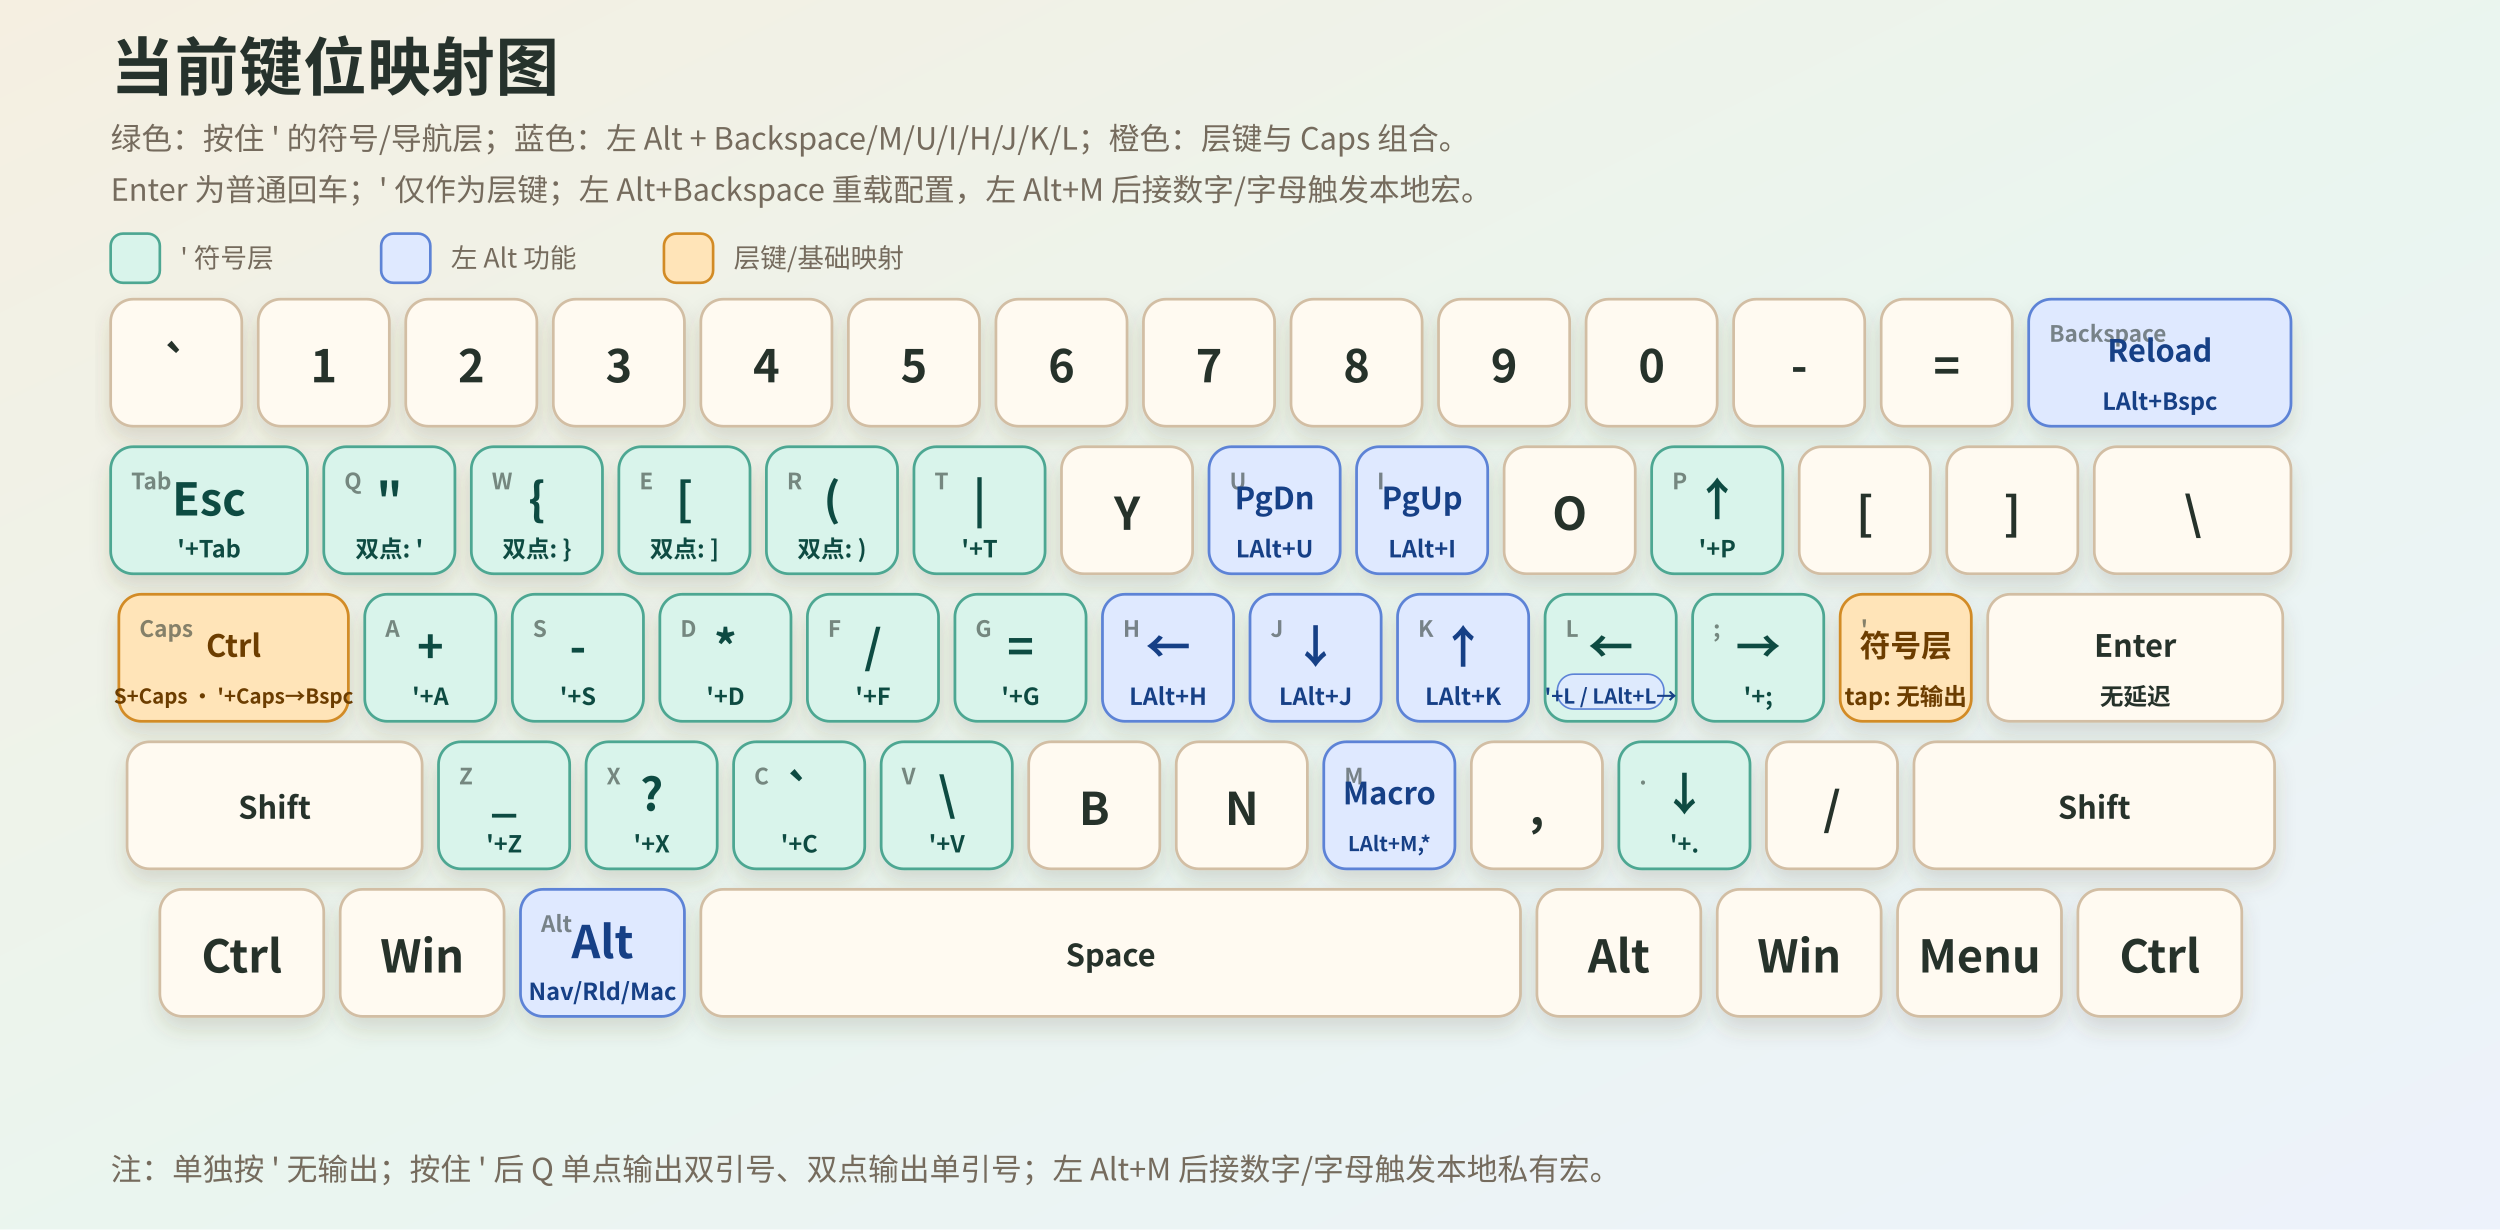
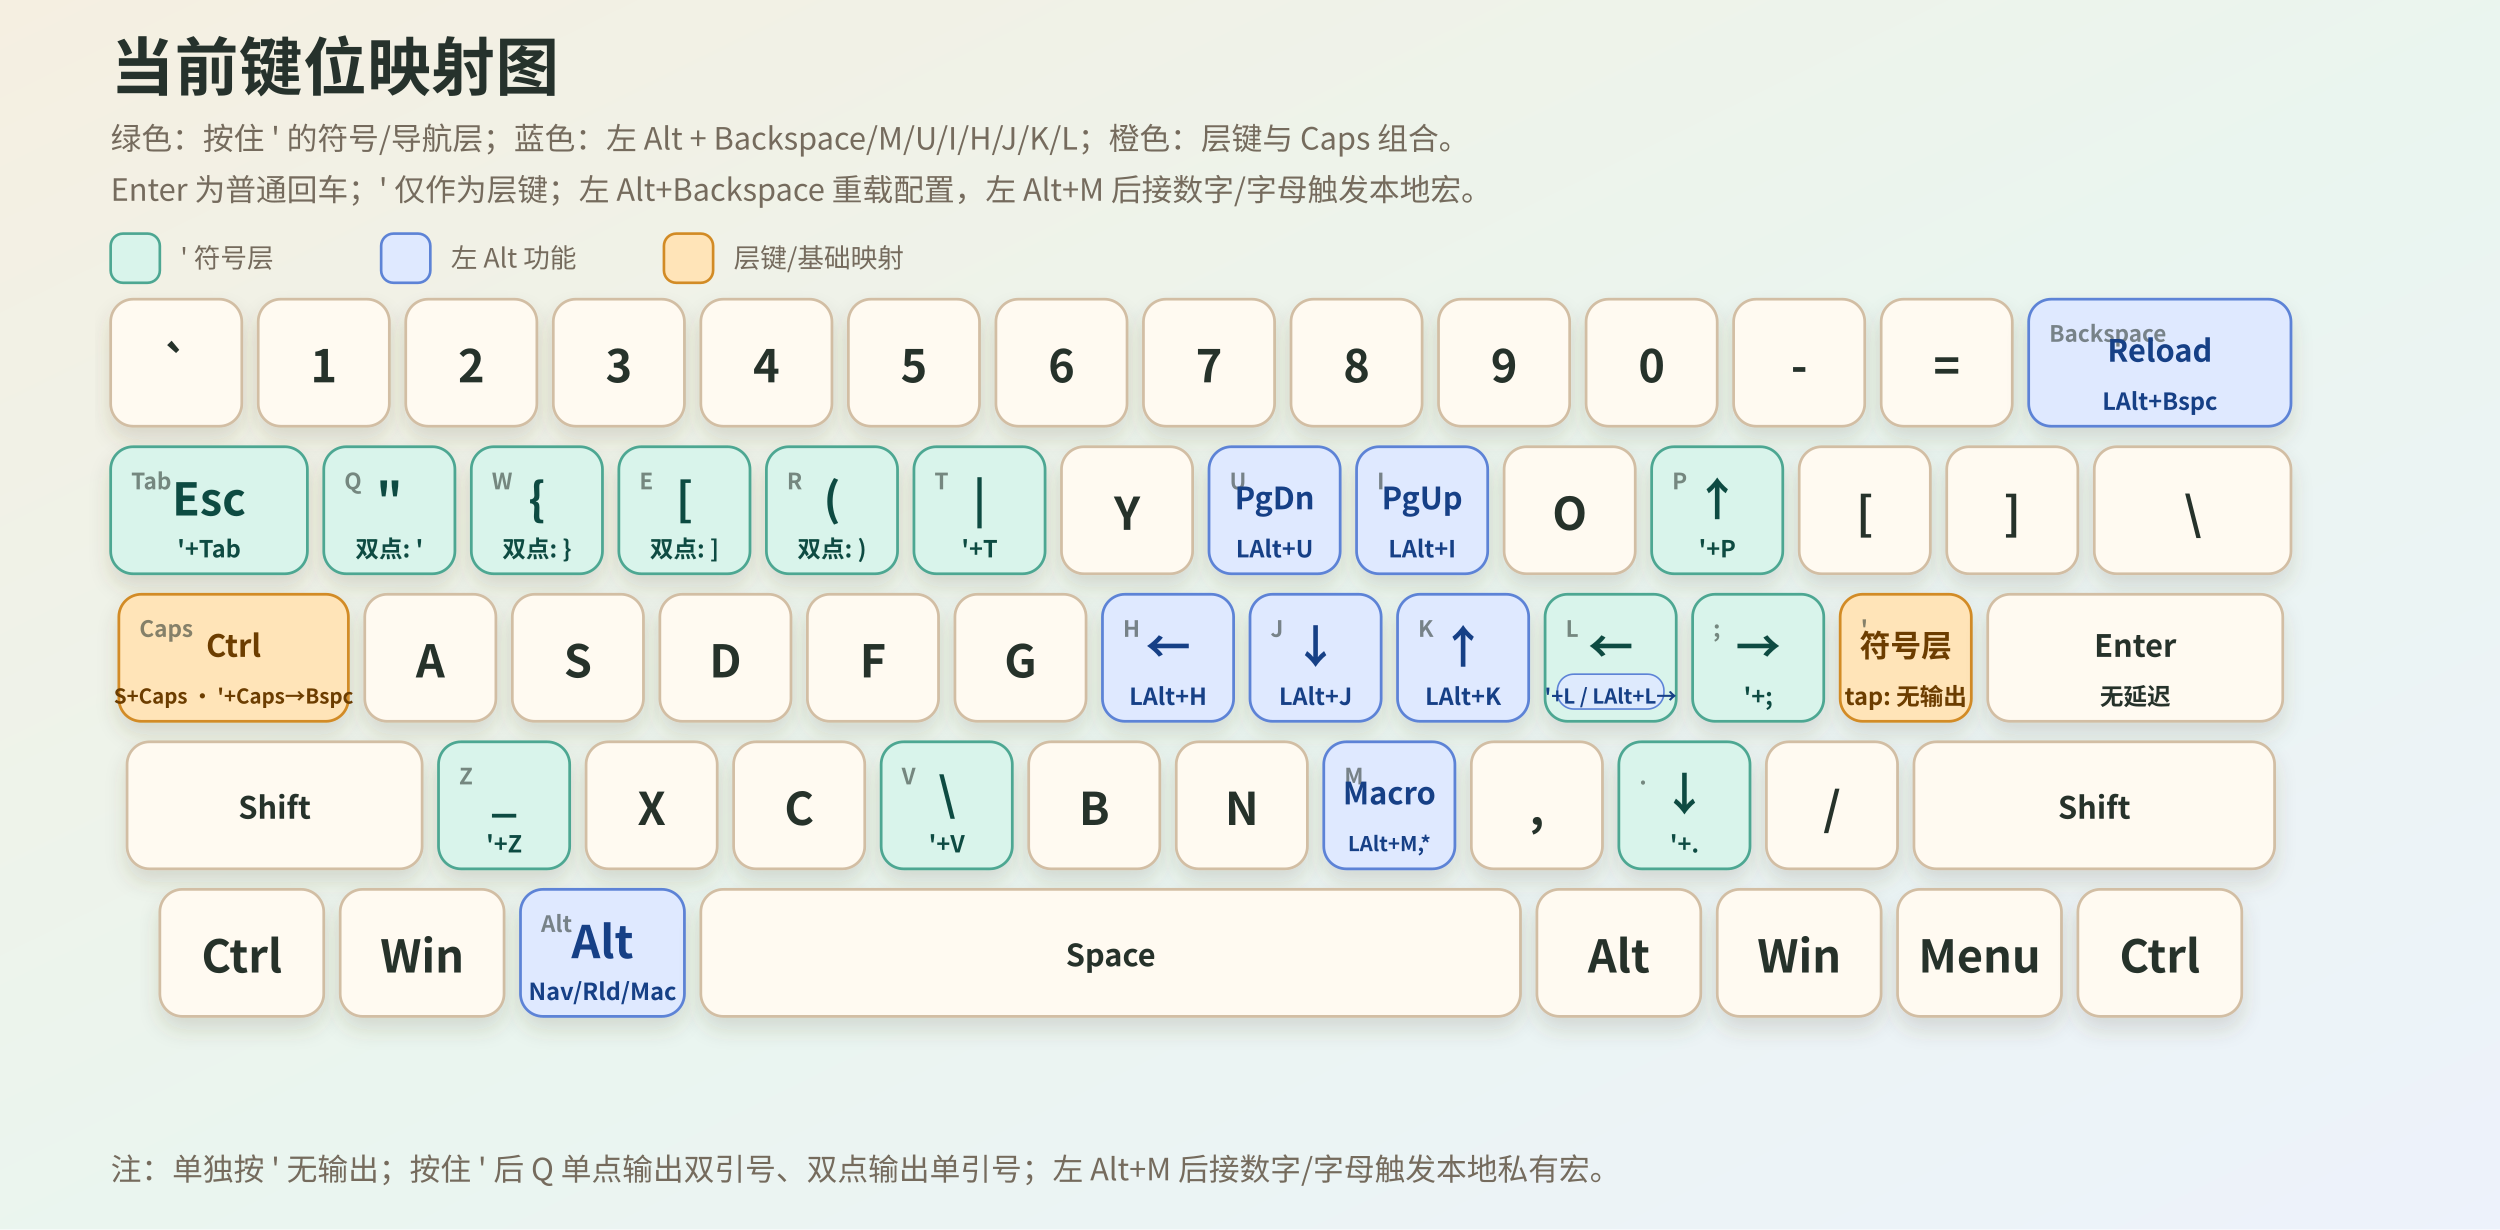
<svg xmlns="http://www.w3.org/2000/svg" width="1220" height="600" viewBox="0 0 1220 600">
  <defs>
    <linearGradient id="bg" x1="0" y1="0" x2="1" y2="1">
      <stop offset="0" stop-color="#f5efe1" />
      <stop offset="0.52" stop-color="#eaf5ef" />
      <stop offset="1" stop-color="#edf2fb" />
    </linearGradient>
    <filter id="shadow" x="-12%" y="-18%" width="124%" height="150%">
      <feDropShadow dx="0" dy="6" stdDeviation="5" flood-color="#5d4d35" flood-opacity="0.16" />
    </filter>
    <style>
      .title { font: 800 31px 'Noto Sans CJK SC', 'Source Han Sans SC', sans-serif; fill: #26322c; letter-spacing: .3px; }
      .subtitle { font: 15px 'Noto Sans CJK SC', 'Source Han Sans SC', sans-serif; fill: #756b5d; }
      .legend { font: 13px 'Noto Sans CJK SC', 'Source Han Sans SC', sans-serif; fill: #756b5d; dominant-baseline: middle; }
      .legendbox { stroke-width: 1.3; }
      .keywrap { filter: url(#shadow); }
      .key { stroke-width: 1.35; }
      .neutral { fill: #fffaf1; stroke: #d2bea4; }
      .quote { fill: #d9f4eb; stroke: #4da792; }
      .trigger { fill: #ffe4b8; stroke: #d28b25; }
      .alt { fill: #dfe9ff; stroke: #5d83d6; }
      .disabled { fill: #ece4dc; stroke: #aa9582; }
      .altchip { fill: rgba(223,233,255,.92); stroke: #5d83d6; stroke-width: .8; }
      .main { font: 800 22px 'Noto Sans CJK SC', 'Source Han Sans SC', sans-serif; fill: #26322c; dominant-baseline: central; }
      .wide { font-size: 15px; }
      .small { font: 700 11.5px 'Noto Sans CJK SC', 'Source Han Sans SC', sans-serif; dominant-baseline: central; }
      .tiny { font-size: 10px; }
      .phys { font: 800 11px 'Noto Sans CJK SC', 'Source Han Sans SC', sans-serif; fill: rgba(38,50,44,.56); dominant-baseline: central; }
      .neutral_text { fill: #26322c; }
      .quote_text { fill: #114c43; }
      .trigger_text { fill: #6c3d00; }
      .alt_text { fill: #163f86; }
      .disabled_text { fill: #8a7162; }
    </style>
  </defs>
  <rect width="100%" height="100%" fill="url(#bg)" />
  <text x="54" y="44" class="title">当前键位映射图</text>
  <text x="54" y="73" class="subtitle">绿色：按住 ' 的符号/导航层；蓝色：左 Alt + Backspace/M/U/I/H/J/K/L；橙色：层键与 Caps 组合。</text>
  <text x="54" y="98" class="subtitle">Enter 为普通回车；' 仅作为层键；左 Alt+Backspace 重载配置，左 Alt+M 后接数字/字母触发本地宏。</text>
  <rect x="54.0" y="114.0" width="24" height="24" rx="6" fill="#d9f4eb" stroke="#4da792" class="legendbox" />
  <text x="88.0" y="126.0" class="legend">' 符号层</text>
  <rect x="186.0" y="114.0" width="24" height="24" rx="6" fill="#dfe9ff" stroke="#5d83d6" class="legendbox" />
  <text x="220.0" y="126.0" class="legend">左 Alt 功能</text>
  <rect x="324.0" y="114.0" width="24" height="24" rx="6" fill="#ffe4b8" stroke="#d28b25" class="legendbox" />
  <text x="358.0" y="126.0" class="legend">层键/基础映射</text>
  <g class="keywrap">
    <rect x="54.0" y="146.0" width="64.0" height="62.0" rx="11" class="key neutral" />
    <text x="86.0" y="177.0" class="main neutral_text" text-anchor="middle">`</text>
  </g>
  <g class="keywrap">
    <rect x="126.0" y="146.0" width="64.0" height="62.0" rx="11" class="key neutral" />
    <text x="158.0" y="177.0" class="main neutral_text" text-anchor="middle">1</text>
  </g>
  <g class="keywrap">
    <rect x="198.0" y="146.0" width="64.0" height="62.0" rx="11" class="key neutral" />
    <text x="230.0" y="177.0" class="main neutral_text" text-anchor="middle">2</text>
  </g>
  <g class="keywrap">
    <rect x="270.0" y="146.0" width="64.0" height="62.0" rx="11" class="key neutral" />
    <text x="302.0" y="177.0" class="main neutral_text" text-anchor="middle">3</text>
  </g>
  <g class="keywrap">
    <rect x="342.0" y="146.0" width="64.0" height="62.0" rx="11" class="key neutral" />
    <text x="374.0" y="177.0" class="main neutral_text" text-anchor="middle">4</text>
  </g>
  <g class="keywrap">
    <rect x="414.0" y="146.0" width="64.0" height="62.0" rx="11" class="key neutral" />
    <text x="446.0" y="177.0" class="main neutral_text" text-anchor="middle">5</text>
  </g>
  <g class="keywrap">
    <rect x="486.0" y="146.0" width="64.0" height="62.0" rx="11" class="key neutral" />
    <text x="518.0" y="177.0" class="main neutral_text" text-anchor="middle">6</text>
  </g>
  <g class="keywrap">
    <rect x="558.0" y="146.0" width="64.0" height="62.0" rx="11" class="key neutral" />
    <text x="590.0" y="177.0" class="main neutral_text" text-anchor="middle">7</text>
  </g>
  <g class="keywrap">
    <rect x="630.0" y="146.0" width="64.0" height="62.0" rx="11" class="key neutral" />
    <text x="662.0" y="177.0" class="main neutral_text" text-anchor="middle">8</text>
  </g>
  <g class="keywrap">
    <rect x="702.0" y="146.0" width="64.0" height="62.0" rx="11" class="key neutral" />
    <text x="734.0" y="177.0" class="main neutral_text" text-anchor="middle">9</text>
  </g>
  <g class="keywrap">
    <rect x="774.0" y="146.0" width="64.0" height="62.0" rx="11" class="key neutral" />
    <text x="806.0" y="177.0" class="main neutral_text" text-anchor="middle">0</text>
  </g>
  <g class="keywrap">
    <rect x="846.0" y="146.0" width="64.0" height="62.0" rx="11" class="key neutral" />
    <text x="878.0" y="177.0" class="main neutral_text" text-anchor="middle">-</text>
  </g>
  <g class="keywrap">
    <rect x="918.0" y="146.0" width="64.0" height="62.0" rx="11" class="key neutral" />
    <text x="950.0" y="177.0" class="main neutral_text" text-anchor="middle">=</text>
  </g>
  <g class="keywrap">
    <rect x="990.0" y="146.0" width="128.0" height="62.0" rx="11" class="key alt" />
    <text x="1000.0" y="162.0" class="phys" text-anchor="start">Backspace</text>
    <text x="1054.0" y="170.0" class="main alt_text wide" text-anchor="middle">Reload</text>
    <text x="1054.0" y="195.0" class="small alt_text" text-anchor="middle">LAlt+Bspc</text>
  </g>
  <g class="keywrap">
    <rect x="54.0" y="218.0" width="96.0" height="62.0" rx="11" class="key quote" />
    <text x="64.0" y="234.0" class="phys" text-anchor="start">Tab</text>
    <text x="102.0" y="242.0" class="main quote_text" text-anchor="middle">Esc</text>
    <text x="102.0" y="267.0" class="small quote_text" text-anchor="middle">'+Tab</text>
  </g>
  <g class="keywrap">
    <rect x="158.0" y="218.0" width="64.0" height="62.0" rx="11" class="key quote" />
    <text x="168.0" y="234.0" class="phys" text-anchor="start">Q</text>
    <text x="190.0" y="242.0" class="main quote_text" text-anchor="middle">"</text>
    <text x="190.0" y="267.0" class="small quote_text" text-anchor="middle">双点: '</text>
  </g>
  <g class="keywrap">
    <rect x="230.0" y="218.0" width="64.0" height="62.0" rx="11" class="key quote" />
    <text x="240.0" y="234.0" class="phys" text-anchor="start">W</text>
    <text x="262.0" y="242.0" class="main quote_text" text-anchor="middle">{</text>
    <text x="262.0" y="267.0" class="small quote_text" text-anchor="middle">双点: }</text>
  </g>
  <g class="keywrap">
    <rect x="302.0" y="218.0" width="64.0" height="62.0" rx="11" class="key quote" />
    <text x="312.0" y="234.0" class="phys" text-anchor="start">E</text>
    <text x="334.0" y="242.0" class="main quote_text" text-anchor="middle">[</text>
    <text x="334.0" y="267.0" class="small quote_text" text-anchor="middle">双点: ]</text>
  </g>
  <g class="keywrap">
    <rect x="374.0" y="218.0" width="64.0" height="62.0" rx="11" class="key quote" />
    <text x="384.0" y="234.0" class="phys" text-anchor="start">R</text>
    <text x="406.0" y="242.0" class="main quote_text" text-anchor="middle">(</text>
    <text x="406.0" y="267.0" class="small quote_text" text-anchor="middle">双点: )</text>
  </g>
  <g class="keywrap">
    <rect x="446.0" y="218.0" width="64.0" height="62.0" rx="11" class="key quote" />
    <text x="456.0" y="234.0" class="phys" text-anchor="start">T</text>
    <text x="478.0" y="242.0" class="main quote_text" text-anchor="middle">|</text>
    <text x="478.0" y="267.0" class="small quote_text" text-anchor="middle">'+T</text>
  </g>
  <g class="keywrap">
    <rect x="518.0" y="218.0" width="64.0" height="62.0" rx="11" class="key neutral" />
    <text x="550.0" y="249.0" class="main neutral_text" text-anchor="middle">Y</text>
  </g>
  <g class="keywrap">
    <rect x="590.0" y="218.0" width="64.0" height="62.0" rx="11" class="key alt" />
    <text x="600.0" y="234.0" class="phys" text-anchor="start">U</text>
    <text x="622.0" y="242.0" class="main alt_text wide" text-anchor="middle">PgDn</text>
    <text x="622.0" y="267.0" class="small alt_text" text-anchor="middle">LAlt+U</text>
  </g>
  <g class="keywrap">
    <rect x="662.0" y="218.0" width="64.0" height="62.0" rx="11" class="key alt" />
    <text x="672.0" y="234.0" class="phys" text-anchor="start">I</text>
    <text x="694.0" y="242.0" class="main alt_text wide" text-anchor="middle">PgUp</text>
    <text x="694.0" y="267.0" class="small alt_text" text-anchor="middle">LAlt+I</text>
  </g>
  <g class="keywrap">
    <rect x="734.0" y="218.0" width="64.0" height="62.0" rx="11" class="key neutral" />
    <text x="766.0" y="249.0" class="main neutral_text" text-anchor="middle">O</text>
  </g>
  <g class="keywrap">
    <rect x="806.0" y="218.0" width="64.0" height="62.0" rx="11" class="key quote" />
    <text x="816.0" y="234.0" class="phys" text-anchor="start">P</text>
    <text x="838.0" y="242.0" class="main quote_text" text-anchor="middle">↑</text>
    <text x="838.0" y="267.0" class="small quote_text" text-anchor="middle">'+P</text>
  </g>
  <g class="keywrap">
    <rect x="878.0" y="218.0" width="64.0" height="62.0" rx="11" class="key neutral" />
    <text x="910.0" y="249.0" class="main neutral_text" text-anchor="middle">[</text>
  </g>
  <g class="keywrap">
    <rect x="950.0" y="218.0" width="64.0" height="62.0" rx="11" class="key neutral" />
    <text x="982.0" y="249.0" class="main neutral_text" text-anchor="middle">]</text>
  </g>
  <g class="keywrap">
    <rect x="1022.0" y="218.0" width="96.0" height="62.0" rx="11" class="key neutral" />
    <text x="1070.0" y="249.0" class="main neutral_text" text-anchor="middle">\</text>
  </g>
  <g class="keywrap">
    <rect x="58.0" y="290.0" width="112.0" height="62.0" rx="11" class="key trigger" />
    <text x="68.0" y="306.0" class="phys" text-anchor="start">Caps</text>
    <text x="114.0" y="314.0" class="main trigger_text wide" text-anchor="middle">Ctrl</text>
    <text x="114.0" y="339.0" class="small trigger_text tiny" text-anchor="middle">S+Caps · '+Caps→Bspc</text>
  </g>
  <g class="keywrap">
-     <rect x="178.0" y="290.0" width="64.0" height="62.0" rx="11" class="key quote" />
-     <text x="188.0" y="306.0" class="phys" text-anchor="start">A</text>
-     <text x="210.0" y="314.0" class="main quote_text" text-anchor="middle">+</text>
-     <text x="210.0" y="339.0" class="small quote_text" text-anchor="middle">'+A</text>
-   </g>
-   <g class="keywrap">
-     <rect x="250.0" y="290.0" width="64.0" height="62.0" rx="11" class="key quote" />
-     <text x="260.0" y="306.0" class="phys" text-anchor="start">S</text>
-     <text x="282.0" y="314.0" class="main quote_text" text-anchor="middle">-</text>
-     <text x="282.0" y="339.0" class="small quote_text" text-anchor="middle">'+S</text>
-   </g>
-   <g class="keywrap">
-     <rect x="322.0" y="290.0" width="64.0" height="62.0" rx="11" class="key quote" />
-     <text x="332.0" y="306.0" class="phys" text-anchor="start">D</text>
-     <text x="354.0" y="314.0" class="main quote_text" text-anchor="middle">*</text>
-     <text x="354.0" y="339.0" class="small quote_text" text-anchor="middle">'+D</text>
-   </g>
-   <g class="keywrap">
-     <rect x="394.0" y="290.0" width="64.0" height="62.0" rx="11" class="key quote" />
-     <text x="404.0" y="306.0" class="phys" text-anchor="start">F</text>
-     <text x="426.0" y="314.0" class="main quote_text" text-anchor="middle">/</text>
-     <text x="426.0" y="339.0" class="small quote_text" text-anchor="middle">'+F</text>
-   </g>
-   <g class="keywrap">
-     <rect x="466.0" y="290.0" width="64.0" height="62.0" rx="11" class="key quote" />
-     <text x="476.0" y="306.0" class="phys" text-anchor="start">G</text>
-     <text x="498.0" y="314.0" class="main quote_text" text-anchor="middle">=</text>
-     <text x="498.0" y="339.0" class="small quote_text" text-anchor="middle">'+G</text>
+     <rect x="178.0" y="290.0" width="64.0" height="62.0" rx="11" class="key neutral" />
+     <text x="210.0" y="321.0" class="main neutral_text" text-anchor="middle">A</text>
+   </g>
+   <g class="keywrap">
+     <rect x="250.0" y="290.0" width="64.0" height="62.0" rx="11" class="key neutral" />
+     <text x="282.0" y="321.0" class="main neutral_text" text-anchor="middle">S</text>
+   </g>
+   <g class="keywrap">
+     <rect x="322.0" y="290.0" width="64.0" height="62.0" rx="11" class="key neutral" />
+     <text x="354.0" y="321.0" class="main neutral_text" text-anchor="middle">D</text>
+   </g>
+   <g class="keywrap">
+     <rect x="394.0" y="290.0" width="64.0" height="62.0" rx="11" class="key neutral" />
+     <text x="426.0" y="321.0" class="main neutral_text" text-anchor="middle">F</text>
+   </g>
+   <g class="keywrap">
+     <rect x="466.0" y="290.0" width="64.0" height="62.0" rx="11" class="key neutral" />
+     <text x="498.0" y="321.0" class="main neutral_text" text-anchor="middle">G</text>
  </g>
  <g class="keywrap">
    <rect x="538.0" y="290.0" width="64.0" height="62.0" rx="11" class="key alt" />
    <text x="548.0" y="306.0" class="phys" text-anchor="start">H</text>
    <text x="570.0" y="314.0" class="main alt_text" text-anchor="middle">←</text>
    <text x="570.0" y="339.0" class="small alt_text" text-anchor="middle">LAlt+H</text>
  </g>
  <g class="keywrap">
    <rect x="610.0" y="290.0" width="64.0" height="62.0" rx="11" class="key alt" />
    <text x="620.0" y="306.0" class="phys" text-anchor="start">J</text>
    <text x="642.0" y="314.0" class="main alt_text" text-anchor="middle">↓</text>
    <text x="642.0" y="339.0" class="small alt_text" text-anchor="middle">LAlt+J</text>
  </g>
  <g class="keywrap">
    <rect x="682.0" y="290.0" width="64.0" height="62.0" rx="11" class="key alt" />
    <text x="692.0" y="306.0" class="phys" text-anchor="start">K</text>
    <text x="714.0" y="314.0" class="main alt_text" text-anchor="middle">↑</text>
    <text x="714.0" y="339.0" class="small alt_text" text-anchor="middle">LAlt+K</text>
  </g>
  <g class="keywrap">
    <rect x="754.0" y="290.0" width="64.0" height="62.0" rx="11" class="key quote" />
    <rect x="760.0" y="329.0" width="52.0" height="17" rx="8" class="altchip" />
    <text x="764.0" y="306.0" class="phys" text-anchor="start">L</text>
    <text x="786.0" y="314.0" class="main quote_text" text-anchor="middle">←</text>
    <text x="786.0" y="339.0" class="small alt_text tiny" text-anchor="middle">'+L / LAlt+L→</text>
  </g>
  <g class="keywrap">
    <rect x="826.0" y="290.0" width="64.0" height="62.0" rx="11" class="key quote" />
    <text x="836.0" y="306.0" class="phys" text-anchor="start">;</text>
    <text x="858.0" y="314.0" class="main quote_text" text-anchor="middle">→</text>
    <text x="858.0" y="339.0" class="small quote_text" text-anchor="middle">'+;</text>
  </g>
  <g class="keywrap">
    <rect x="898.0" y="290.0" width="64.0" height="62.0" rx="11" class="key trigger" />
    <text x="908.0" y="306.0" class="phys" text-anchor="start">'</text>
    <text x="930.0" y="314.0" class="main trigger_text wide" text-anchor="middle">符号层</text>
    <text x="930.0" y="339.0" class="small trigger_text" text-anchor="middle">tap: 无输出</text>
  </g>
  <g class="keywrap">
    <rect x="970.0" y="290.0" width="144.0" height="62.0" rx="11" class="key neutral" />
    <text x="1042.0" y="314.0" class="main neutral_text wide" text-anchor="middle">Enter</text>
    <text x="1042.0" y="339.0" class="small neutral_text" text-anchor="middle">无延迟</text>
  </g>
  <g class="keywrap">
    <rect x="62.0" y="362.0" width="144.0" height="62.0" rx="11" class="key neutral" />
    <text x="134.0" y="393.0" class="main neutral_text wide" text-anchor="middle">Shift</text>
  </g>
  <g class="keywrap">
    <rect x="214.0" y="362.0" width="64.0" height="62.0" rx="11" class="key quote" />
    <text x="224.0" y="378.0" class="phys" text-anchor="start">Z</text>
    <text x="246.0" y="386.0" class="main quote_text" text-anchor="middle">_</text>
    <text x="246.0" y="411.0" class="small quote_text" text-anchor="middle">'+Z</text>
  </g>
  <g class="keywrap">
-     <rect x="286.0" y="362.0" width="64.0" height="62.0" rx="11" class="key quote" />
-     <text x="296.0" y="378.0" class="phys" text-anchor="start">X</text>
-     <text x="318.0" y="386.0" class="main quote_text" text-anchor="middle">?</text>
-     <text x="318.0" y="411.0" class="small quote_text" text-anchor="middle">'+X</text>
-   </g>
-   <g class="keywrap">
-     <rect x="358.0" y="362.0" width="64.0" height="62.0" rx="11" class="key quote" />
-     <text x="368.0" y="378.0" class="phys" text-anchor="start">C</text>
-     <text x="390.0" y="386.0" class="main quote_text" text-anchor="middle">`</text>
-     <text x="390.0" y="411.0" class="small quote_text" text-anchor="middle">'+C</text>
+     <rect x="286.0" y="362.0" width="64.0" height="62.0" rx="11" class="key neutral" />
+     <text x="318.0" y="393.0" class="main neutral_text" text-anchor="middle">X</text>
+   </g>
+   <g class="keywrap">
+     <rect x="358.0" y="362.0" width="64.0" height="62.0" rx="11" class="key neutral" />
+     <text x="390.0" y="393.0" class="main neutral_text" text-anchor="middle">C</text>
  </g>
  <g class="keywrap">
    <rect x="430.0" y="362.0" width="64.0" height="62.0" rx="11" class="key quote" />
    <text x="440.0" y="378.0" class="phys" text-anchor="start">V</text>
    <text x="462.0" y="386.0" class="main quote_text" text-anchor="middle">\</text>
    <text x="462.0" y="411.0" class="small quote_text" text-anchor="middle">'+V</text>
  </g>
  <g class="keywrap">
    <rect x="502.0" y="362.0" width="64.0" height="62.0" rx="11" class="key neutral" />
    <text x="534.0" y="393.0" class="main neutral_text" text-anchor="middle">B</text>
  </g>
  <g class="keywrap">
    <rect x="574.0" y="362.0" width="64.0" height="62.0" rx="11" class="key neutral" />
    <text x="606.0" y="393.0" class="main neutral_text" text-anchor="middle">N</text>
  </g>
  <g class="keywrap">
    <rect x="646.0" y="362.0" width="64.0" height="62.0" rx="11" class="key alt" />
    <text x="656.0" y="378.0" class="phys" text-anchor="start">M</text>
    <text x="678.0" y="386.0" class="main alt_text wide" text-anchor="middle">Macro</text>
    <text x="678.0" y="411.0" class="small alt_text tiny" text-anchor="middle">LAlt+M,*</text>
  </g>
  <g class="keywrap">
    <rect x="718.0" y="362.0" width="64.0" height="62.0" rx="11" class="key neutral" />
    <text x="750.0" y="393.0" class="main neutral_text" text-anchor="middle">,</text>
  </g>
  <g class="keywrap">
    <rect x="790.0" y="362.0" width="64.0" height="62.0" rx="11" class="key quote" />
    <text x="800.0" y="378.0" class="phys" text-anchor="start">.</text>
    <text x="822.0" y="386.0" class="main quote_text" text-anchor="middle">↓</text>
    <text x="822.0" y="411.0" class="small quote_text" text-anchor="middle">'+.</text>
  </g>
  <g class="keywrap">
    <rect x="862.0" y="362.0" width="64.0" height="62.0" rx="11" class="key neutral" />
    <text x="894.0" y="393.0" class="main neutral_text" text-anchor="middle">/</text>
  </g>
  <g class="keywrap">
    <rect x="934.0" y="362.0" width="176.0" height="62.0" rx="11" class="key neutral" />
    <text x="1022.0" y="393.0" class="main neutral_text wide" text-anchor="middle">Shift</text>
  </g>
  <g class="keywrap">
    <rect x="78.0" y="434.0" width="80.0" height="62.0" rx="11" class="key neutral" />
    <text x="118.0" y="465.0" class="main neutral_text" text-anchor="middle">Ctrl</text>
  </g>
  <g class="keywrap">
    <rect x="166.0" y="434.0" width="80.0" height="62.0" rx="11" class="key neutral" />
    <text x="206.0" y="465.0" class="main neutral_text" text-anchor="middle">Win</text>
  </g>
  <g class="keywrap">
    <rect x="254.0" y="434.0" width="80.0" height="62.0" rx="11" class="key alt" />
    <text x="264.0" y="450.0" class="phys" text-anchor="start">Alt</text>
    <text x="294.0" y="458.0" class="main alt_text" text-anchor="middle">Alt</text>
    <text x="294.0" y="483.0" class="small alt_text" text-anchor="middle">Nav/Rld/Mac</text>
  </g>
  <g class="keywrap">
    <rect x="342.0" y="434.0" width="400.0" height="62.0" rx="11" class="key neutral" />
    <text x="542.0" y="465.0" class="main neutral_text wide" text-anchor="middle">Space</text>
  </g>
  <g class="keywrap">
    <rect x="750.0" y="434.0" width="80.0" height="62.0" rx="11" class="key neutral" />
    <text x="790.0" y="465.0" class="main neutral_text" text-anchor="middle">Alt</text>
  </g>
  <g class="keywrap">
    <rect x="838.0" y="434.0" width="80.0" height="62.0" rx="11" class="key neutral" />
    <text x="878.0" y="465.0" class="main neutral_text" text-anchor="middle">Win</text>
  </g>
  <g class="keywrap">
    <rect x="926.0" y="434.0" width="80.0" height="62.0" rx="11" class="key neutral" />
    <text x="966.0" y="465.0" class="main neutral_text" text-anchor="middle">Menu</text>
  </g>
  <g class="keywrap">
    <rect x="1014.0" y="434.0" width="80.0" height="62.0" rx="11" class="key neutral" />
    <text x="1054.0" y="465.0" class="main neutral_text" text-anchor="middle">Ctrl</text>
  </g>
  <text x="54" y="576" class="subtitle">注：单独按 ' 无输出；按住 ' 后 Q 单点输出双引号、双点输出单引号；左 Alt+M 后接数字/字母触发本地私有宏。</text>
</svg>
